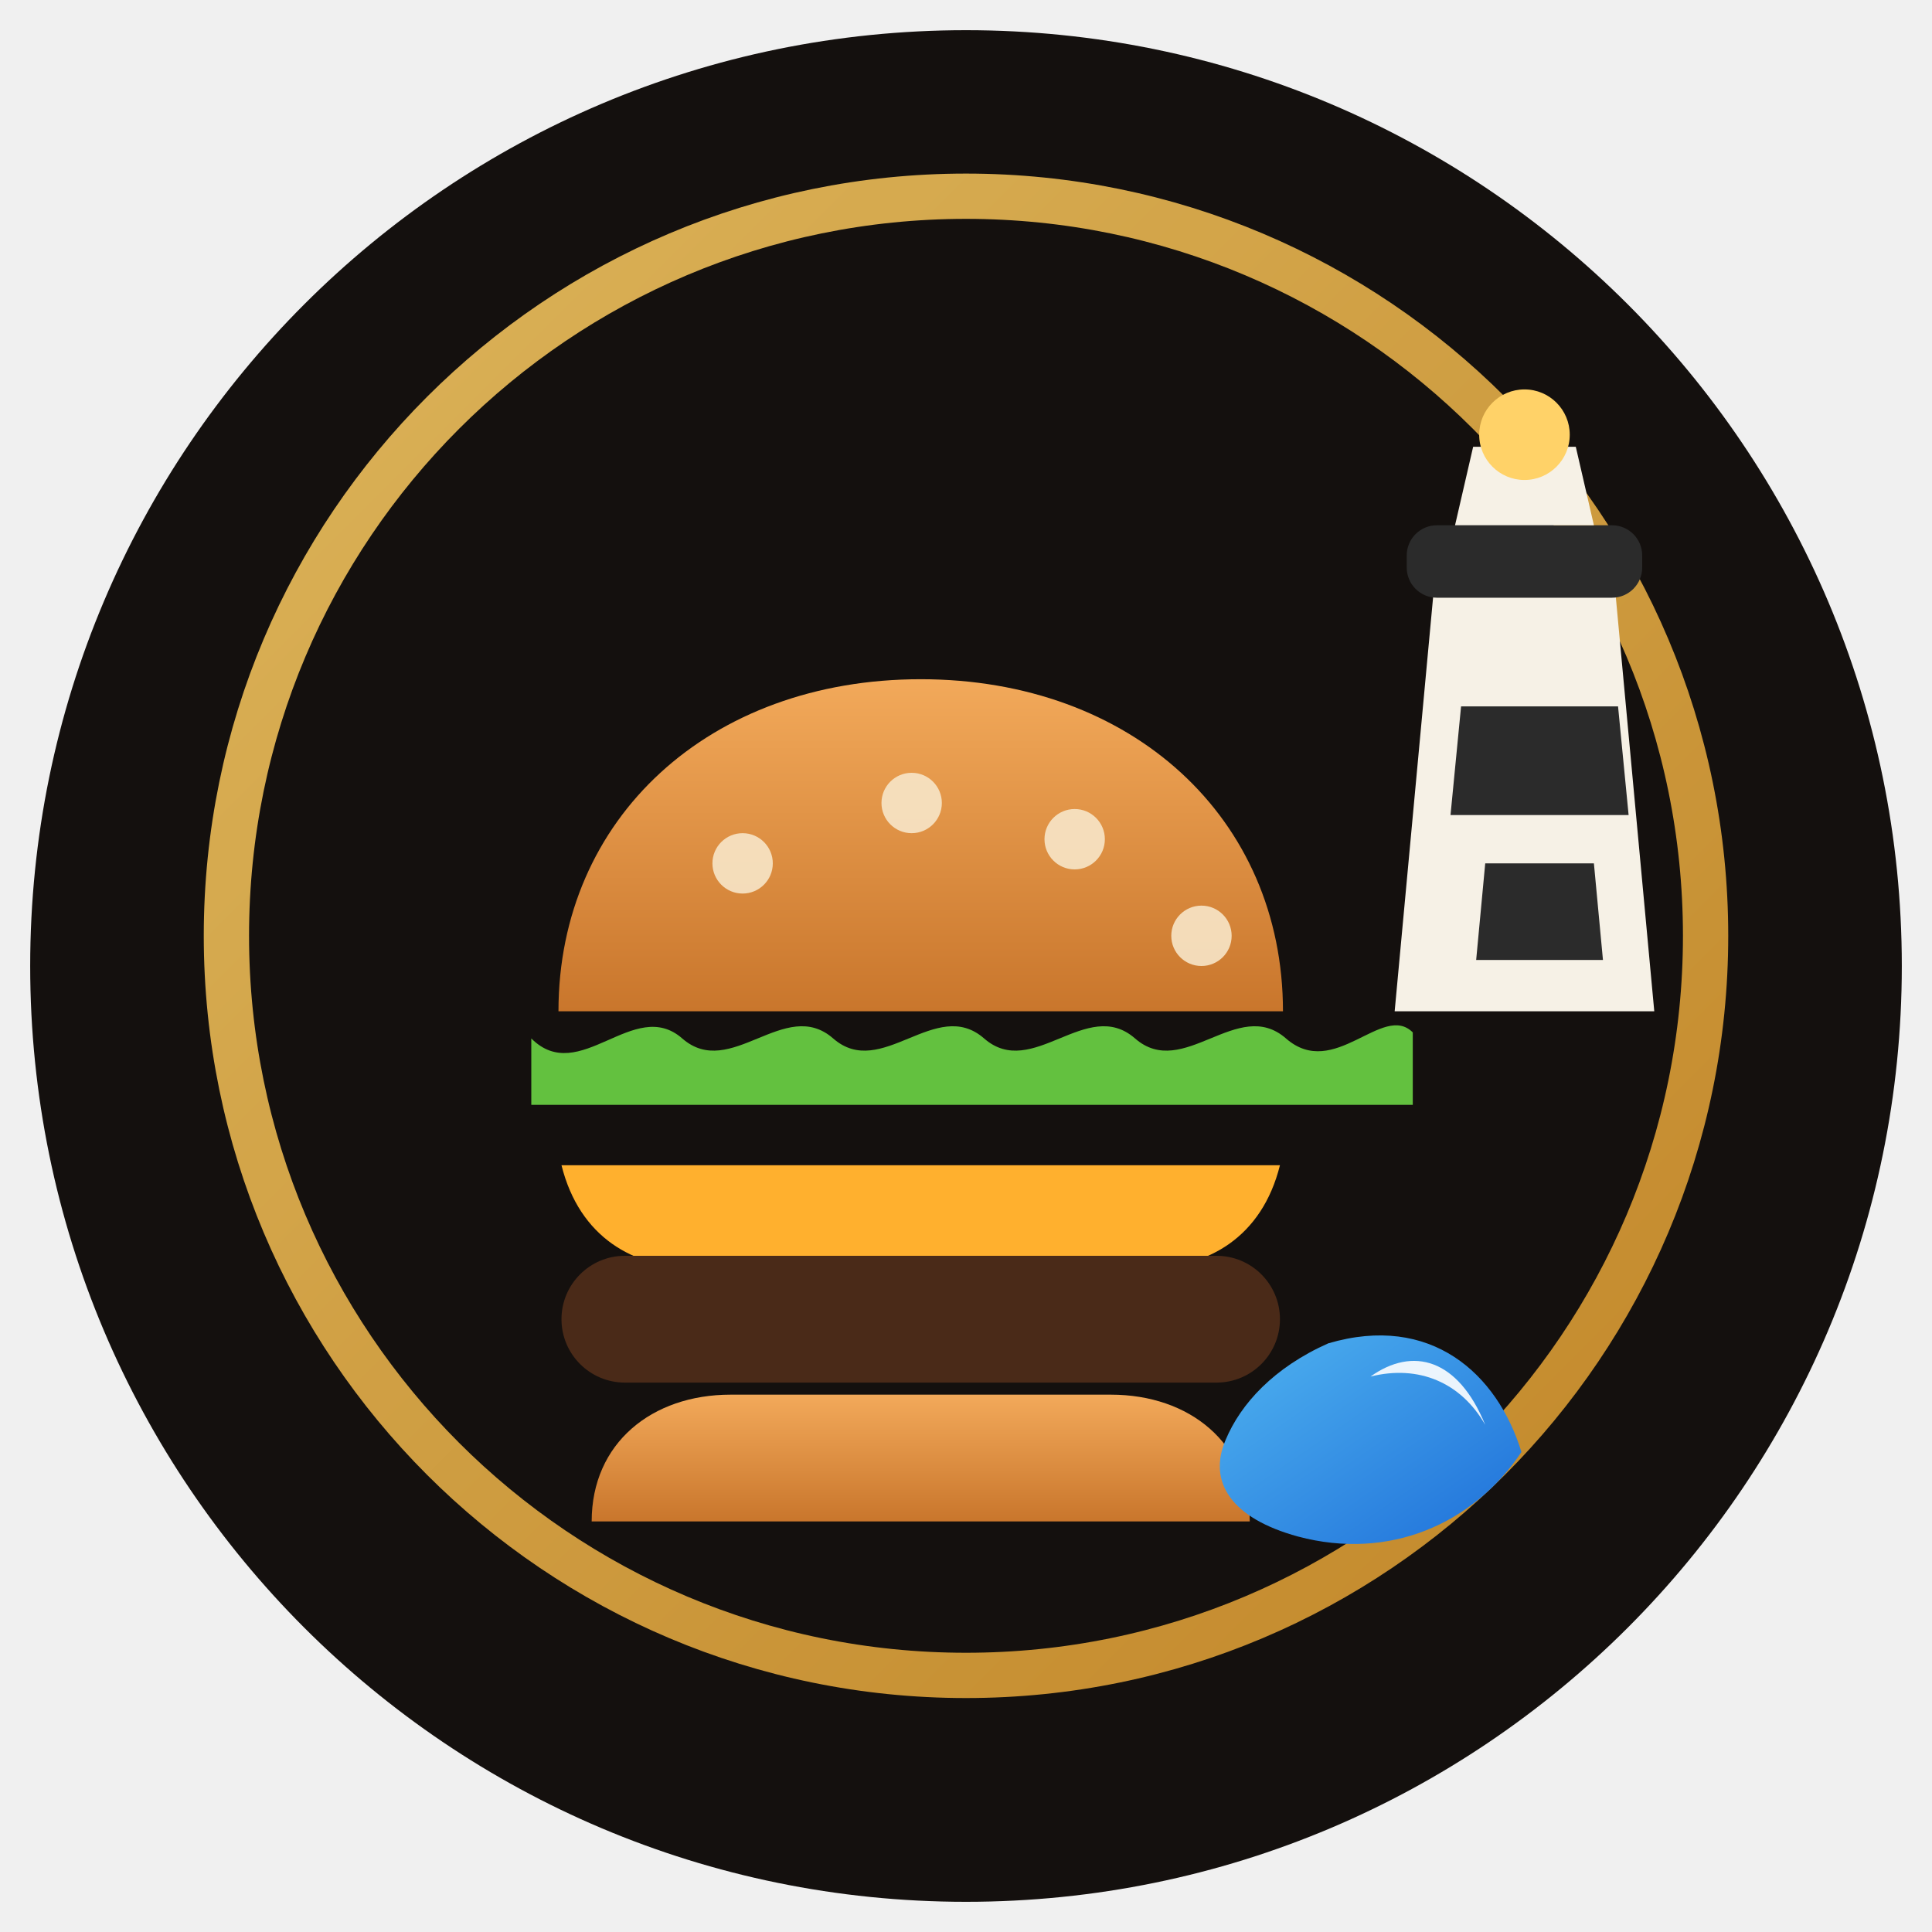
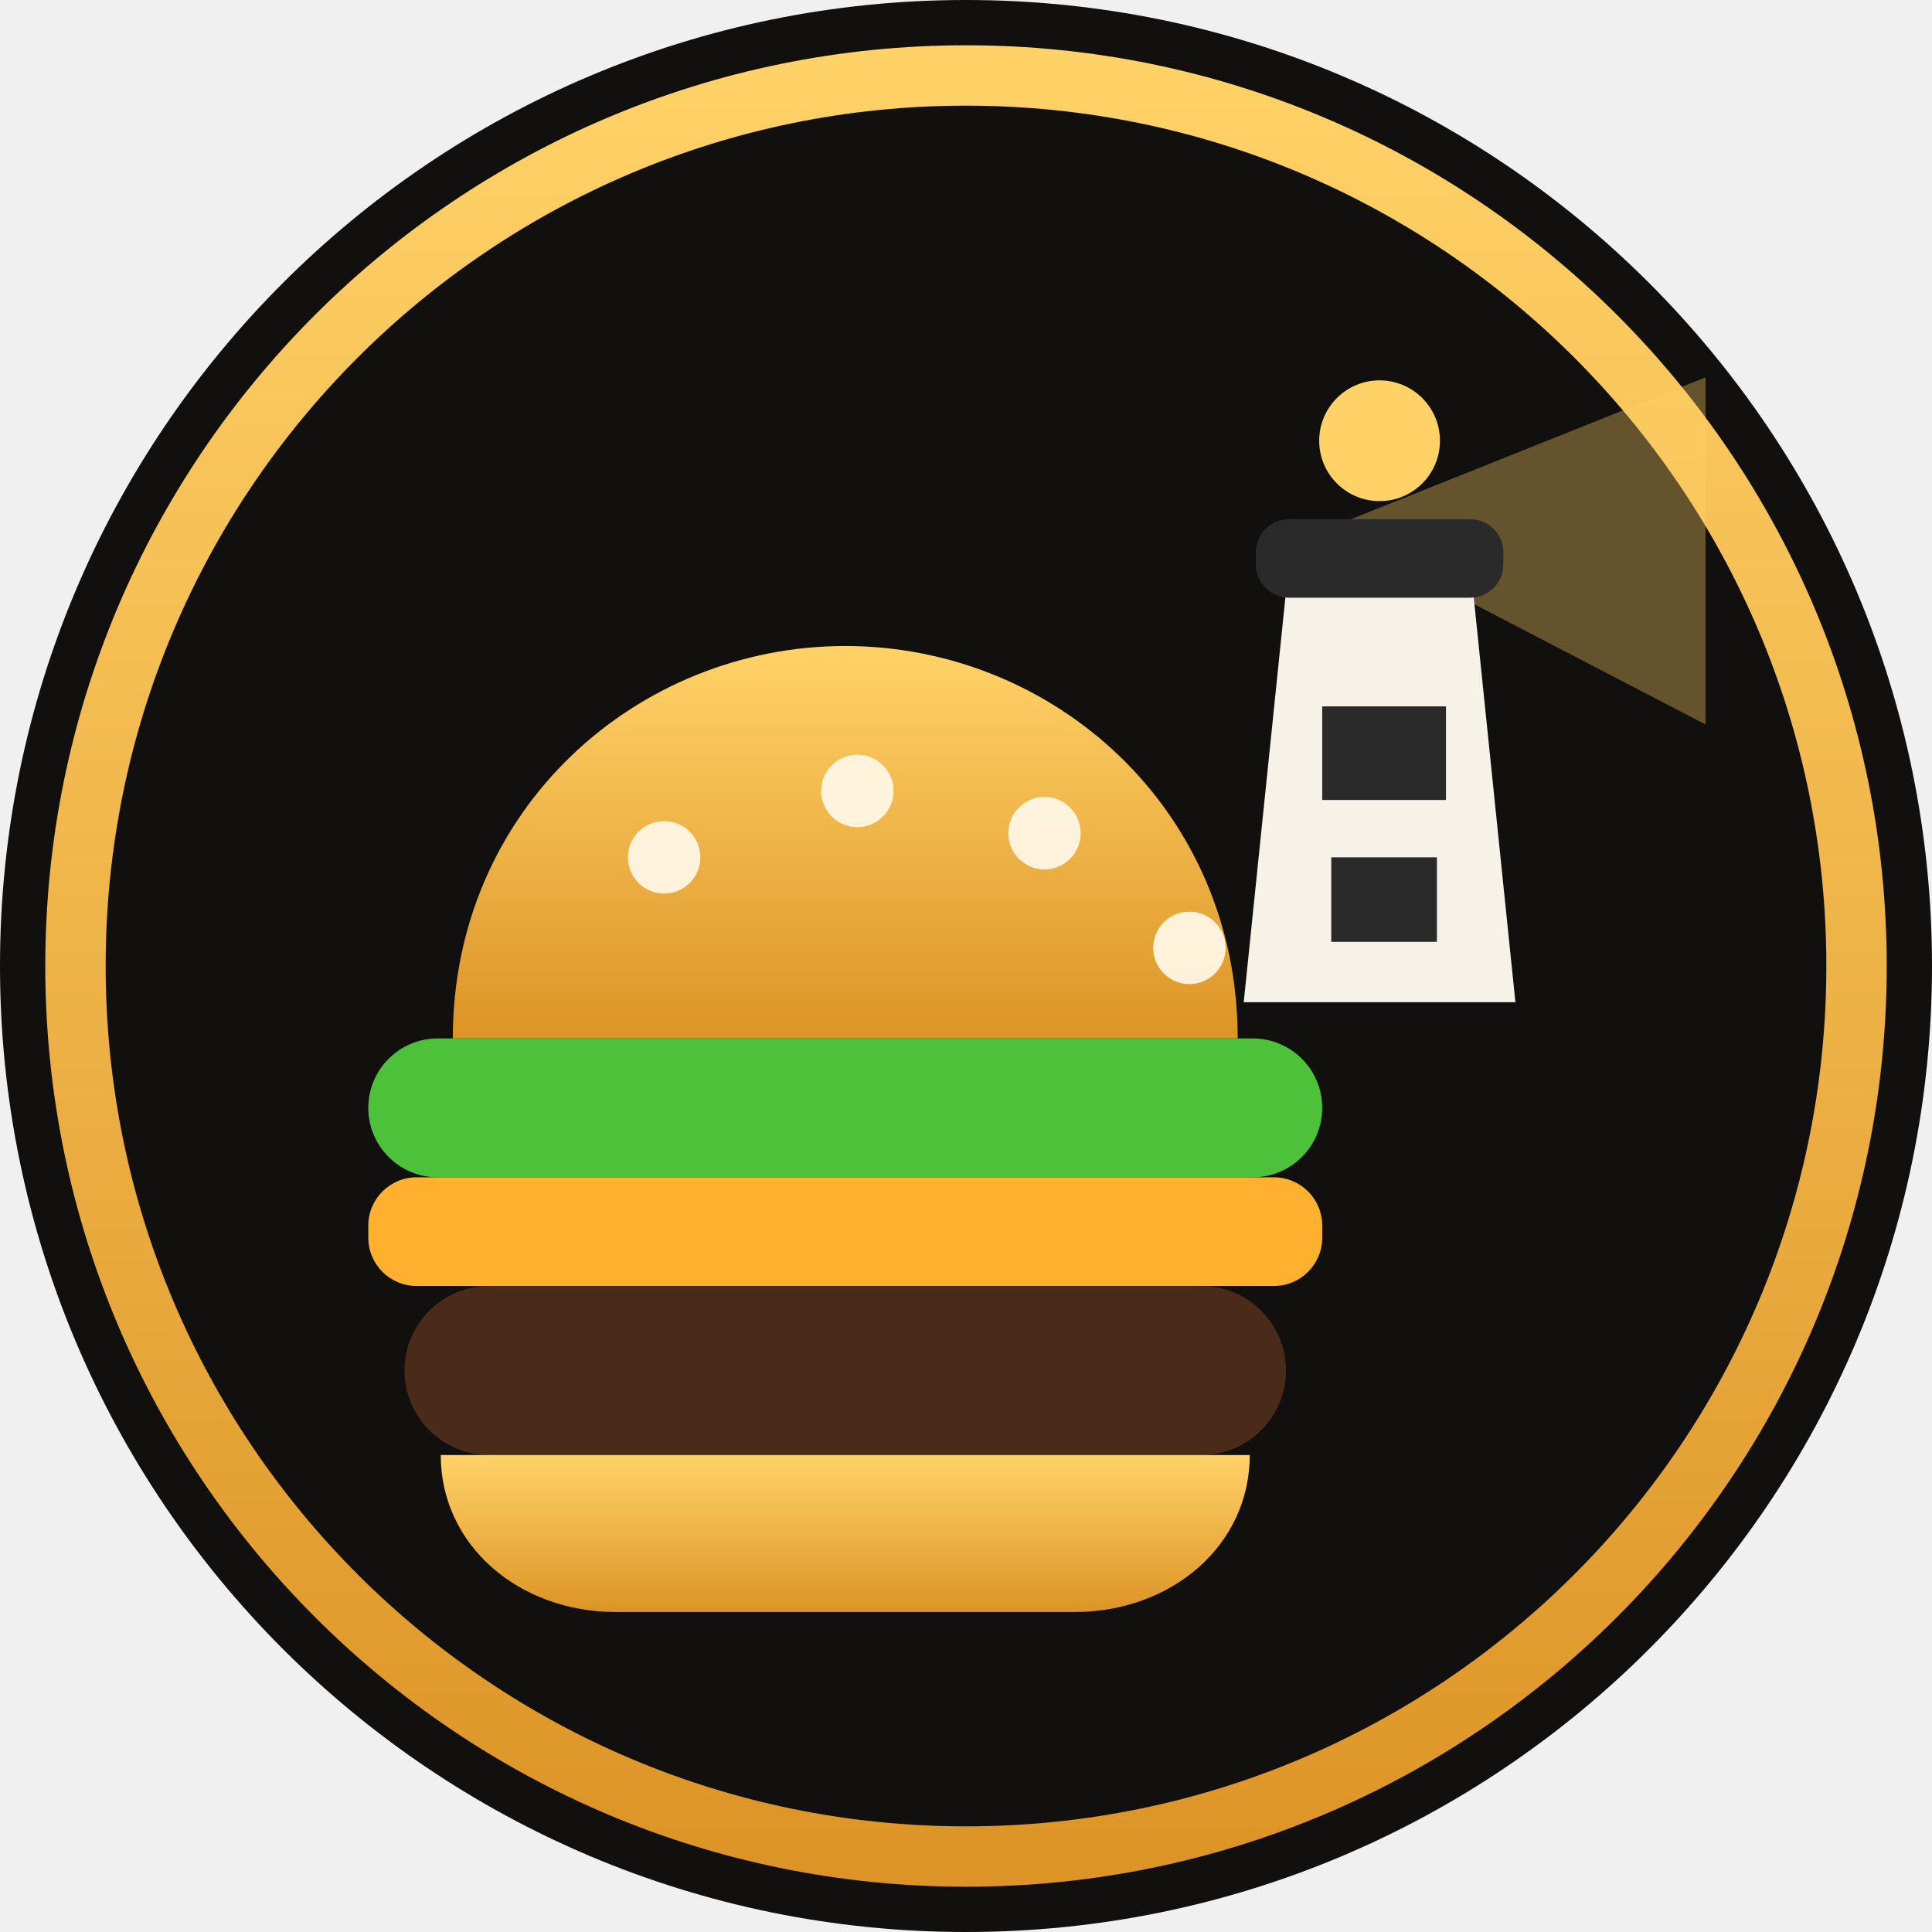
<svg xmlns="http://www.w3.org/2000/svg" viewBox="0 0 64 64" role="img" aria-label="لیمر">
  <defs>
-     <linearGradient id="g" x1="0" y1="0" x2="1" y2="1">
+     <linearGradient id="gold" x1="0" y1="0" x2="0" y2="1">
      <stop offset="0" stop-color="#ffd268" />
-       <stop offset="1" stop-color="#e09b2d" />
-     </linearGradient>
-     <linearGradient id="b" x1="0" y1="0" x2="0" y2="1">
-       <stop offset="0" stop-color="#f2a95a" />
-       <stop offset="1" stop-color="#c9762c" />
-     </linearGradient>
-     <linearGradient id="w" x1="0" y1="0" x2="1" y2="1">
-       <stop offset="0" stop-color="#4fb3f0" />
-       <stop offset="1" stop-color="#1e6fd9" />
+       <stop offset="1" stop-color="#dd9426" />
    </linearGradient>
  </defs>
-   <circle cx="32" cy="32" r="31" fill="#14100e" />
-   <circle cx="32" cy="31" r="24.5" fill="none" stroke="url(#g)" stroke-width="1.5" opacity=".85" />
-   <g>
-     <path d="M47.5 19.5h6l1.3 14h-8.6z" fill="#f6f1e6" />
-     <path d="M48.4 23.4h5.2l.35 3.6h-5.9z" fill="#2b2b2b" />
-     <path d="M49.2 28.6h3.6l.3 3.2h-4.2z" fill="#2b2b2b" />
-     <rect x="46.6" y="17.4" width="7.8" height="2.4" rx="1" fill="#2b2b2b" />
-     <path d="M48.2 17.4h4.6l-.6-2.6h-3.4z" fill="#f6f1e6" />
-     <circle cx="50.5" cy="14.4" r="1.5" fill="#ffd268" />
-   </g>
-   <path d="M18.5 33.5c0-6.4 5-11 12-11s12 4.6 12 11z" fill="url(#b)" />
-   <circle cx="24.6" cy="28.6" r="1" fill="#f7e6c8" opacity=".9" />
-   <circle cx="30.2" cy="26.6" r="1" fill="#f7e6c8" opacity=".9" />
-   <circle cx="35.6" cy="27.8" r="1" fill="#f7e6c8" opacity=".9" />
-   <circle cx="39.8" cy="31" r="1" fill="#f7e6c8" opacity=".9" />
-   <path d="M17.6 34.4c1.6 1.6 3.4-1.4 5 0s3.4-1.4 5 0 3.4-1.4 5 0 3.4-1.4 5 0 3.4-1.4 5 0 3.2-1.2 4.2-.2v2.4H17.6z" fill="#63c13f" />
-   <path d="M18.6 38.6h23.8c-.6 2.4-2.4 3.4-4.4 3.4H23c-2 0-3.8-1-4.4-3.4z" fill="#ffb02e" />
-   <rect x="18.6" y="41.6" width="23.8" height="4.2" rx="2.1" fill="#4a2a18" />
-   <path d="M19.6 50.4c0-2.6 2-4.2 4.6-4.2h12.6c2.6 0 4.6 1.6 4.6 4.2z" fill="url(#b)" />
-   <path d="M44 44.5c3.4-1 5.6 1 6.4 3.6-1.6 2.4-4.4 3.6-7.4 2.8-2.2-.6-3-1.8-2.4-3.2.5-1.2 1.6-2.4 3.4-3.2z" fill="url(#w)" />
-   <path d="M45.4 45.6c1.6-.4 3 .2 3.8 1.6-.9-2.2-2.4-2.6-3.8-1.6z" fill="#ffffff" opacity=".9" />
+   <circle cx="32" cy="32" r="32" fill="#12100e" />
+   <circle cx="32" cy="32" r="29.5" fill="none" stroke="url(#gold)" stroke-width="2" />
+   <path d="M44 17.5 56.5 12.5 56.5 24z" fill="#ffd268" opacity=".35" />
+   <path d="M42.6 19.6h6.2l1.4 13.6h-9z" fill="#f7f2e7" />
+   <rect x="43.8" y="23.4" width="4.1" height="3.1" fill="#2a2a2a" />
+   <rect x="44.1" y="28.4" width="3.5" height="2.8" fill="#2a2a2a" />
+   <rect x="41.6" y="17.2" width="8.2" height="2.6" rx="1.1" fill="#2a2a2a" />
+   <circle cx="45.7" cy="14.6" r="2" fill="#ffd268" />
+   <path d="M15 34.4c0-7.6 6.1-13 13-13s13 5.4 13 13z" fill="url(#gold)" />
+   <circle cx="22" cy="28.4" r="1.2" fill="#fff6e2" opacity=".95" />
+   <circle cx="28.4" cy="26.2" r="1.2" fill="#fff6e2" opacity=".95" />
+   <circle cx="34.6" cy="27.6" r="1.2" fill="#fff6e2" opacity=".95" />
+   <circle cx="39.4" cy="31.4" r="1.2" fill="#fff6e2" opacity=".95" />
+   <rect x="12.2" y="34.4" width="31.6" height="4.6" rx="2.3" fill="#4ec13a" />
+   <rect x="12.2" y="39" width="31.6" height="3.6" rx="1.6" fill="#ffb02e" />
+   <rect x="13.4" y="42.6" width="29.2" height="5.6" rx="2.8" fill="#4a2a18" />
+   <path d="M14.6 48.2h26.8c0 3-2.6 5.2-5.8 5.2H20.4c-3.2 0-5.8-2.2-5.8-5.2z" fill="url(#gold)" />
</svg>
